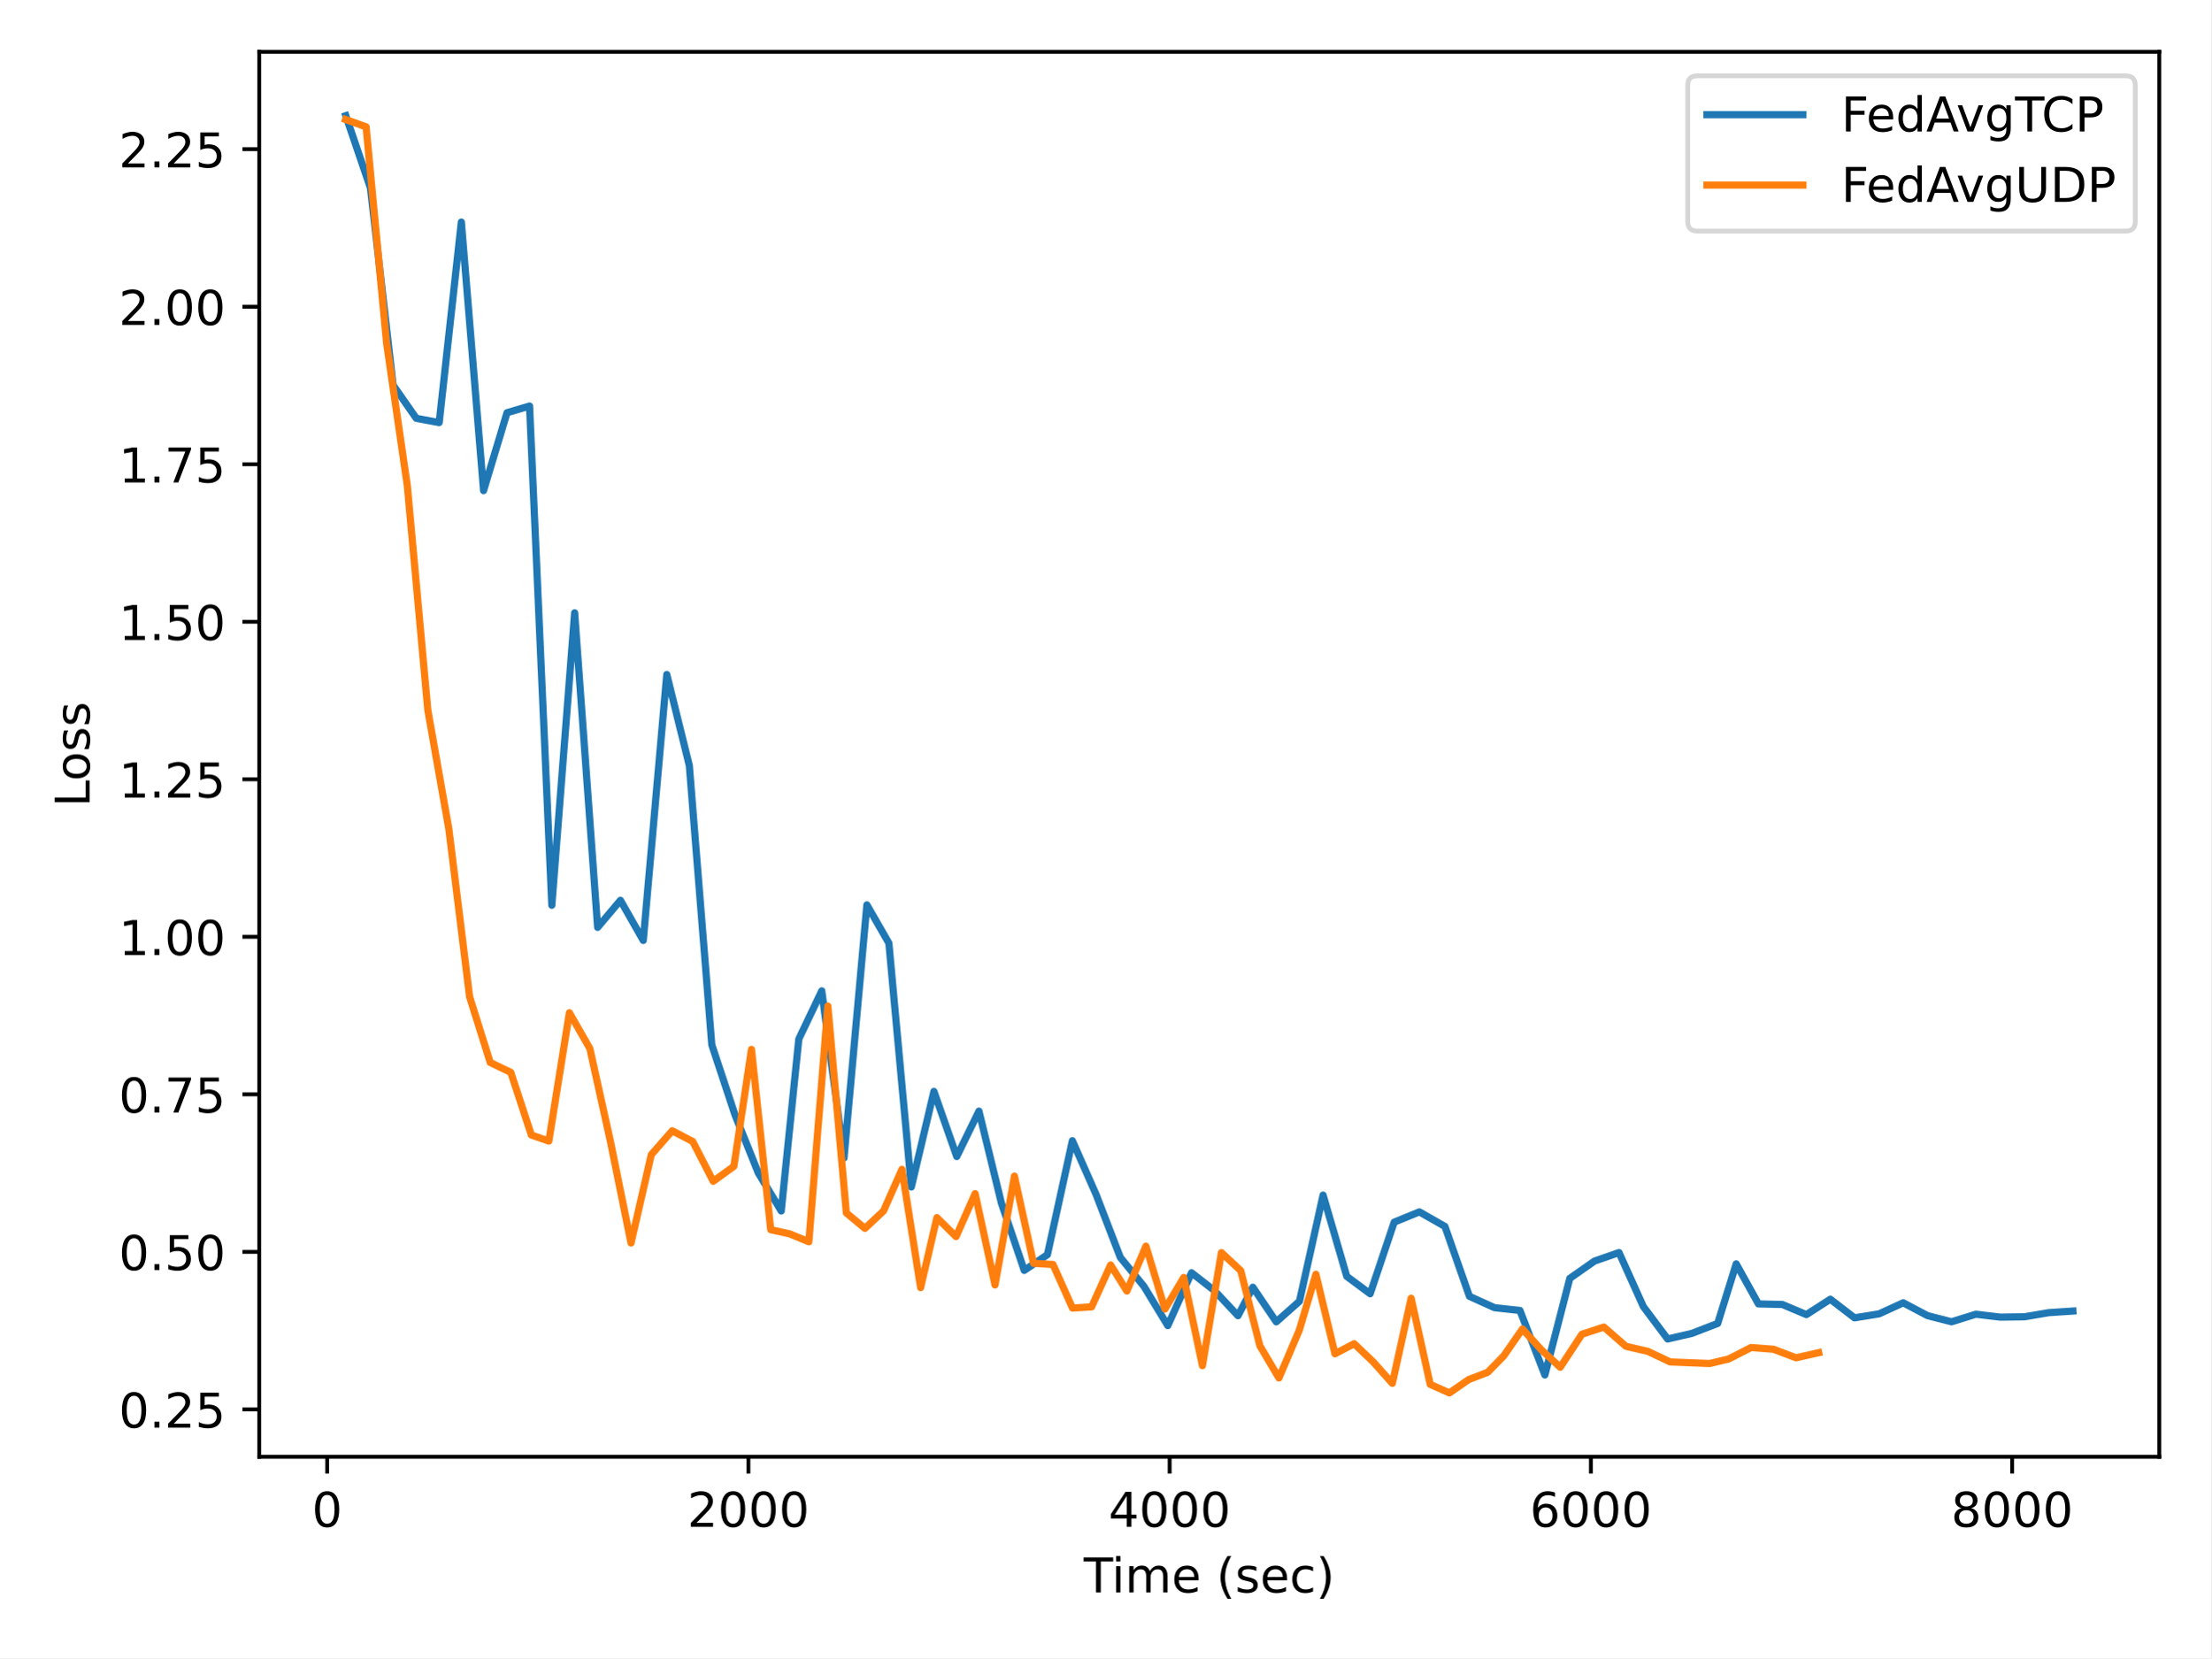
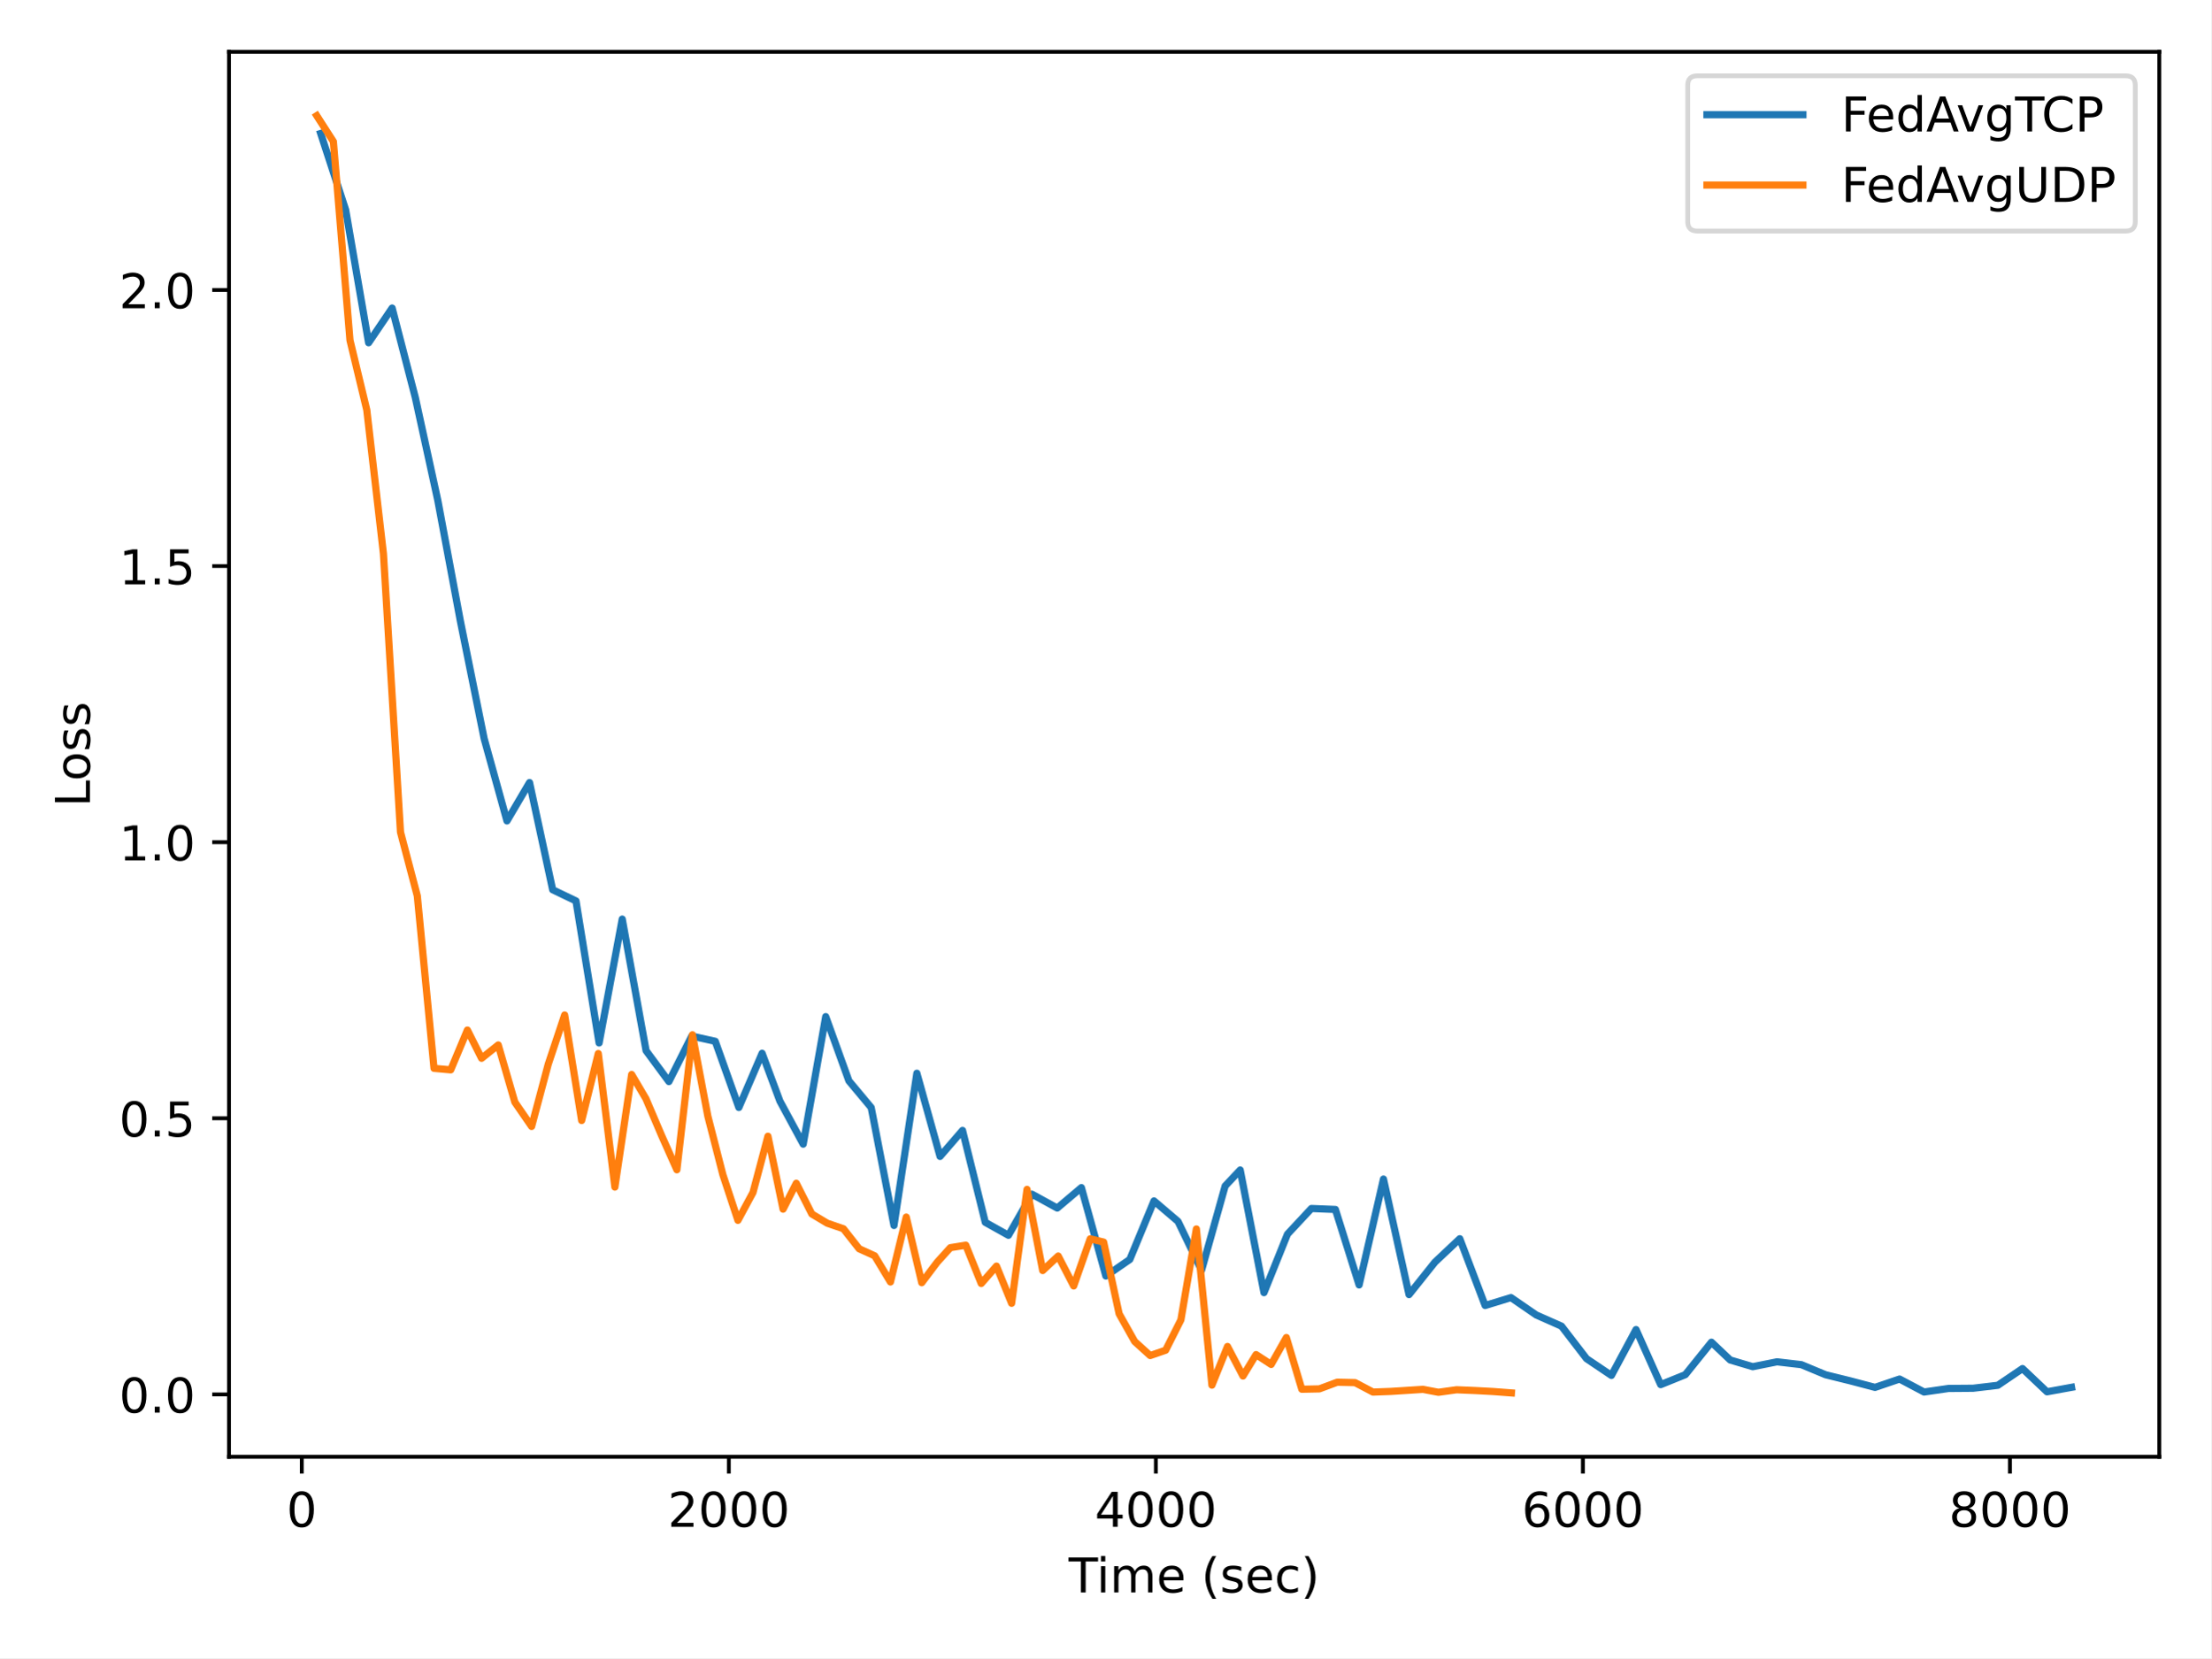
<svg xmlns="http://www.w3.org/2000/svg" xmlns:xlink="http://www.w3.org/1999/xlink" height="345.6pt" version="1.1" viewBox="0 0 460.8 345.6" width="460.8pt">
  <defs>
    <style type="text/css">*{stroke-linecap:butt;stroke-linejoin:round;}</style>
  </defs>
  <g id="figure_1">
    <g id="patch_1">
      <path d="M 0 345.6  L 460.8 345.6  L 460.8 0  L 0 0  z " style="fill:#ffffff;" />
    </g>
    <g id="axes_1">
      <g id="patch_2">
-         <path d="M 54.02 303.64  L 450 303.64  L 450 10.8  L 54.02 10.8  z " style="fill:#ffffff;" />
+         <path d="M 47.72 303.64  L 450 303.64  L 450 10.8  L 47.72 10.8  z " style="fill:#ffffff;" />
      </g>
      <g id="matplotlib.axis_1">
        <g id="xtick_1">
          <g id="line2d_1">
            <defs>
-               <path d="M 0 0  L 0 3.5  " id="m6be70f8cfe" style="stroke:#000000;stroke-width:0.8;" />
-             </defs>
-             <g>
-               <use style="stroke:#000000;stroke-width:0.8;" x="68.177" xlink:href="#m6be70f8cfe" y="303.64" />
+               <path d="M 0 0  L 0 3.5  " id="m860057b6ff" style="stroke:#000000;stroke-width:0.8;" />
+             </defs>
+             <g>
+               <use style="stroke:#000000;stroke-width:0.8;" x="62.889" xlink:href="#m860057b6ff" y="303.64" />
            </g>
          </g>
          <g id="text_1">
-             <g transform="translate(64.99559 318.2384)scale(0.1 -0.1)">
+             <g transform="translate(59.70816 318.2384)scale(0.1 -0.1)">
              <defs>
                <path d="M 31.781 66.406  Q 24.172 66.406 20.328 58.906  Q 16.5 51.422 16.5 36.375  Q 16.5 21.391 20.328 13.891  Q 24.172 6.391 31.781 6.391  Q 39.453 6.391 43.281 13.891  Q 47.125 21.391 47.125 36.375  Q 47.125 51.422 43.281 58.906  Q 39.453 66.406 31.781 66.406  z M 31.781 74.219  Q 44.047 74.219 50.516 64.516  Q 56.984 54.828 56.984 36.375  Q 56.984 17.969 50.516 8.266  Q 44.047 -1.422 31.781 -1.422  Q 19.531 -1.422 13.062 8.266  Q 6.594 17.969 6.594 36.375  Q 6.594 54.828 13.062 64.516  Q 19.531 74.219 31.781 74.219  z " id="DejaVuSans-48" />
              </defs>
              <use xlink:href="#DejaVuSans-48" />
            </g>
          </g>
        </g>
        <g id="xtick_2">
          <g id="line2d_2">
            <g>
-               <use style="stroke:#000000;stroke-width:0.8;" x="155.968" xlink:href="#m6be70f8cfe" y="303.64" />
+               <use style="stroke:#000000;stroke-width:0.8;" x="151.887" xlink:href="#m860057b6ff" y="303.64" />
            </g>
          </g>
          <g id="text_2">
-             <g transform="translate(143.2425 318.2384)scale(0.1 -0.1)">
+             <g transform="translate(139.1619 318.2384)scale(0.1 -0.1)">
              <defs>
                <path d="M 19.188 8.297  L 53.609 8.297  L 53.609 0  L 7.328 0  L 7.328 8.297  Q 12.938 14.109 22.625 23.891  Q 32.328 33.688 34.812 36.531  Q 39.547 41.844 41.422 45.531  Q 43.312 49.219 43.312 52.781  Q 43.312 58.594 39.234 62.25  Q 35.156 65.922 28.609 65.922  Q 23.969 65.922 18.812 64.312  Q 13.672 62.703 7.812 59.422  L 7.812 69.391  Q 13.766 71.781 18.938 73  Q 24.125 74.219 28.422 74.219  Q 39.75 74.219 46.484 68.547  Q 53.219 62.891 53.219 53.422  Q 53.219 48.922 51.531 44.891  Q 49.859 40.875 45.406 35.406  Q 44.188 33.984 37.641 27.219  Q 31.109 20.453 19.188 8.297  z " id="DejaVuSans-50" />
              </defs>
              <use xlink:href="#DejaVuSans-50" />
              <use x="63.623" xlink:href="#DejaVuSans-48" />
              <use x="127.246" xlink:href="#DejaVuSans-48" />
              <use x="190.869" xlink:href="#DejaVuSans-48" />
            </g>
          </g>
        </g>
        <g id="xtick_3">
          <g id="line2d_3">
            <g>
-               <use style="stroke:#000000;stroke-width:0.8;" x="243.758" xlink:href="#m6be70f8cfe" y="303.64" />
+               <use style="stroke:#000000;stroke-width:0.8;" x="240.884" xlink:href="#m860057b6ff" y="303.64" />
            </g>
          </g>
          <g id="text_3">
-             <g transform="translate(231.0332 318.2384)scale(0.1 -0.1)">
+             <g transform="translate(228.1593 318.2384)scale(0.1 -0.1)">
              <defs>
                <path d="M 37.797 64.312  L 12.891 25.391  L 37.797 25.391  z M 35.203 72.906  L 47.609 72.906  L 47.609 25.391  L 58.016 25.391  L 58.016 17.188  L 47.609 17.188  L 47.609 0  L 37.797 0  L 37.797 17.188  L 4.891 17.188  L 4.891 26.703  z " id="DejaVuSans-52" />
              </defs>
              <use xlink:href="#DejaVuSans-52" />
              <use x="63.623" xlink:href="#DejaVuSans-48" />
              <use x="127.246" xlink:href="#DejaVuSans-48" />
              <use x="190.869" xlink:href="#DejaVuSans-48" />
            </g>
          </g>
        </g>
        <g id="xtick_4">
          <g id="line2d_4">
            <g>
-               <use style="stroke:#000000;stroke-width:0.8;" x="331.549" xlink:href="#m6be70f8cfe" y="303.64" />
+               <use style="stroke:#000000;stroke-width:0.8;" x="329.882" xlink:href="#m860057b6ff" y="303.64" />
            </g>
          </g>
          <g id="text_4">
-             <g transform="translate(318.8239 318.2384)scale(0.1 -0.1)">
+             <g transform="translate(317.1568 318.2384)scale(0.1 -0.1)">
              <defs>
                <path d="M 33.016 40.375  Q 26.375 40.375 22.484 35.828  Q 18.609 31.297 18.609 23.391  Q 18.609 15.531 22.484 10.953  Q 26.375 6.391 33.016 6.391  Q 39.656 6.391 43.531 10.953  Q 47.406 15.531 47.406 23.391  Q 47.406 31.297 43.531 35.828  Q 39.656 40.375 33.016 40.375  z M 52.594 71.297  L 52.594 62.312  Q 48.875 64.062 45.094 64.984  Q 41.312 65.922 37.594 65.922  Q 27.828 65.922 22.672 59.328  Q 17.531 52.734 16.797 39.406  Q 19.672 43.656 24.016 45.922  Q 28.375 48.188 33.594 48.188  Q 44.578 48.188 50.953 41.516  Q 57.328 34.859 57.328 23.391  Q 57.328 12.156 50.688 5.359  Q 44.047 -1.422 33.016 -1.422  Q 20.359 -1.422 13.672 8.266  Q 6.984 17.969 6.984 36.375  Q 6.984 53.656 15.188 63.938  Q 23.391 74.219 37.203 74.219  Q 40.922 74.219 44.703 73.484  Q 48.484 72.75 52.594 71.297  z " id="DejaVuSans-54" />
              </defs>
              <use xlink:href="#DejaVuSans-54" />
              <use x="63.623" xlink:href="#DejaVuSans-48" />
              <use x="127.246" xlink:href="#DejaVuSans-48" />
              <use x="190.869" xlink:href="#DejaVuSans-48" />
            </g>
          </g>
        </g>
        <g id="xtick_5">
          <g id="line2d_5">
            <g>
-               <use style="stroke:#000000;stroke-width:0.8;" x="419.34" xlink:href="#m6be70f8cfe" y="303.64" />
+               <use style="stroke:#000000;stroke-width:0.8;" x="418.879" xlink:href="#m860057b6ff" y="303.64" />
            </g>
          </g>
          <g id="text_5">
-             <g transform="translate(406.6146 318.2384)scale(0.1 -0.1)">
+             <g transform="translate(406.1542 318.2384)scale(0.1 -0.1)">
              <defs>
                <path d="M 31.781 34.625  Q 24.75 34.625 20.719 30.859  Q 16.703 27.094 16.703 20.516  Q 16.703 13.922 20.719 10.156  Q 24.75 6.391 31.781 6.391  Q 38.812 6.391 42.859 10.172  Q 46.922 13.969 46.922 20.516  Q 46.922 27.094 42.891 30.859  Q 38.875 34.625 31.781 34.625  z M 21.922 38.812  Q 15.578 40.375 12.031 44.719  Q 8.5 49.078 8.5 55.328  Q 8.5 64.062 14.719 69.141  Q 20.953 74.219 31.781 74.219  Q 42.672 74.219 48.875 69.141  Q 55.078 64.062 55.078 55.328  Q 55.078 49.078 51.531 44.719  Q 48 40.375 41.703 38.812  Q 48.828 37.156 52.797 32.312  Q 56.781 27.484 56.781 20.516  Q 56.781 9.906 50.312 4.234  Q 43.844 -1.422 31.781 -1.422  Q 19.734 -1.422 13.25 4.234  Q 6.781 9.906 6.781 20.516  Q 6.781 27.484 10.781 32.312  Q 14.797 37.156 21.922 38.812  z M 18.312 54.391  Q 18.312 48.734 21.844 45.562  Q 25.391 42.391 31.781 42.391  Q 38.141 42.391 41.719 45.562  Q 45.312 48.734 45.312 54.391  Q 45.312 60.062 41.719 63.234  Q 38.141 66.406 31.781 66.406  Q 25.391 66.406 21.844 63.234  Q 18.312 60.062 18.312 54.391  z " id="DejaVuSans-56" />
              </defs>
              <use xlink:href="#DejaVuSans-56" />
              <use x="63.623" xlink:href="#DejaVuSans-48" />
              <use x="127.246" xlink:href="#DejaVuSans-48" />
              <use x="190.869" xlink:href="#DejaVuSans-48" />
            </g>
          </g>
        </g>
        <g id="text_6">
-           <g transform="translate(225.8553 331.9166)scale(0.1 -0.1)">
+           <g transform="translate(222.7053 331.9166)scale(0.1 -0.1)">
            <defs>
              <path d="M -0.297 72.906  L 61.375 72.906  L 61.375 64.594  L 35.5 64.594  L 35.5 0  L 25.594 0  L 25.594 64.594  L -0.297 64.594  z " id="DejaVuSans-84" />
              <path d="M 9.422 54.688  L 18.406 54.688  L 18.406 0  L 9.422 0  z M 9.422 75.984  L 18.406 75.984  L 18.406 64.594  L 9.422 64.594  z " id="DejaVuSans-105" />
              <path d="M 52 44.188  Q 55.375 50.25 60.062 53.125  Q 64.75 56 71.094 56  Q 79.641 56 84.281 50.016  Q 88.922 44.047 88.922 33.016  L 88.922 0  L 79.891 0  L 79.891 32.719  Q 79.891 40.578 77.094 44.375  Q 74.312 48.188 68.609 48.188  Q 61.625 48.188 57.562 43.547  Q 53.516 38.922 53.516 30.906  L 53.516 0  L 44.484 0  L 44.484 32.719  Q 44.484 40.625 41.703 44.406  Q 38.922 48.188 33.109 48.188  Q 26.219 48.188 22.156 43.531  Q 18.109 38.875 18.109 30.906  L 18.109 0  L 9.078 0  L 9.078 54.688  L 18.109 54.688  L 18.109 46.188  Q 21.188 51.219 25.484 53.609  Q 29.781 56 35.688 56  Q 41.656 56 45.828 52.969  Q 50 49.953 52 44.188  z " id="DejaVuSans-109" />
              <path d="M 56.203 29.594  L 56.203 25.203  L 14.891 25.203  Q 15.484 15.922 20.484 11.062  Q 25.484 6.203 34.422 6.203  Q 39.594 6.203 44.453 7.469  Q 49.312 8.734 54.109 11.281  L 54.109 2.781  Q 49.266 0.734 44.188 -0.344  Q 39.109 -1.422 33.891 -1.422  Q 20.797 -1.422 13.156 6.188  Q 5.516 13.812 5.516 26.812  Q 5.516 40.234 12.766 48.109  Q 20.016 56 32.328 56  Q 43.359 56 49.781 48.891  Q 56.203 41.797 56.203 29.594  z M 47.219 32.234  Q 47.125 39.594 43.094 43.984  Q 39.062 48.391 32.422 48.391  Q 24.906 48.391 20.391 44.141  Q 15.875 39.891 15.188 32.172  z " id="DejaVuSans-101" />
              <path id="DejaVuSans-32" />
              <path d="M 31 75.875  Q 24.469 64.656 21.281 53.656  Q 18.109 42.672 18.109 31.391  Q 18.109 20.125 21.312 9.062  Q 24.516 -2 31 -13.188  L 23.188 -13.188  Q 15.875 -1.703 12.234 9.375  Q 8.594 20.453 8.594 31.391  Q 8.594 42.281 12.203 53.312  Q 15.828 64.359 23.188 75.875  z " id="DejaVuSans-40" />
              <path d="M 44.281 53.078  L 44.281 44.578  Q 40.484 46.531 36.375 47.5  Q 32.281 48.484 27.875 48.484  Q 21.188 48.484 17.844 46.438  Q 14.5 44.391 14.5 40.281  Q 14.5 37.156 16.891 35.375  Q 19.281 33.594 26.516 31.984  L 29.594 31.297  Q 39.156 29.25 43.188 25.516  Q 47.219 21.781 47.219 15.094  Q 47.219 7.469 41.188 3.016  Q 35.156 -1.422 24.609 -1.422  Q 20.219 -1.422 15.453 -0.562  Q 10.688 0.297 5.422 2  L 5.422 11.281  Q 10.406 8.688 15.234 7.391  Q 20.062 6.109 24.812 6.109  Q 31.156 6.109 34.562 8.281  Q 37.984 10.453 37.984 14.406  Q 37.984 18.062 35.516 20.016  Q 33.062 21.969 24.703 23.781  L 21.578 24.516  Q 13.234 26.266 9.516 29.906  Q 5.812 33.547 5.812 39.891  Q 5.812 47.609 11.281 51.797  Q 16.75 56 26.812 56  Q 31.781 56 36.172 55.266  Q 40.578 54.547 44.281 53.078  z " id="DejaVuSans-115" />
              <path d="M 48.781 52.594  L 48.781 44.188  Q 44.969 46.297 41.141 47.344  Q 37.312 48.391 33.406 48.391  Q 24.656 48.391 19.812 42.844  Q 14.984 37.312 14.984 27.297  Q 14.984 17.281 19.812 11.734  Q 24.656 6.203 33.406 6.203  Q 37.312 6.203 41.141 7.25  Q 44.969 8.297 48.781 10.406  L 48.781 2.094  Q 45.016 0.344 40.984 -0.531  Q 36.969 -1.422 32.422 -1.422  Q 20.062 -1.422 12.781 6.344  Q 5.516 14.109 5.516 27.297  Q 5.516 40.672 12.859 48.328  Q 20.219 56 33.016 56  Q 37.156 56 41.109 55.141  Q 45.062 54.297 48.781 52.594  z " id="DejaVuSans-99" />
              <path d="M 8.016 75.875  L 15.828 75.875  Q 23.141 64.359 26.781 53.312  Q 30.422 42.281 30.422 31.391  Q 30.422 20.453 26.781 9.375  Q 23.141 -1.703 15.828 -13.188  L 8.016 -13.188  Q 14.5 -2 17.703 9.062  Q 20.906 20.125 20.906 31.391  Q 20.906 42.672 17.703 53.656  Q 14.5 64.656 8.016 75.875  z " id="DejaVuSans-41" />
            </defs>
            <use xlink:href="#DejaVuSans-84" />
            <use x="57.959" xlink:href="#DejaVuSans-105" />
            <use x="85.742" xlink:href="#DejaVuSans-109" />
            <use x="183.154" xlink:href="#DejaVuSans-101" />
            <use x="244.678" xlink:href="#DejaVuSans-32" />
            <use x="276.465" xlink:href="#DejaVuSans-40" />
            <use x="315.479" xlink:href="#DejaVuSans-115" />
            <use x="367.578" xlink:href="#DejaVuSans-101" />
            <use x="429.102" xlink:href="#DejaVuSans-99" />
            <use x="484.082" xlink:href="#DejaVuSans-41" />
          </g>
        </g>
      </g>
      <g id="matplotlib.axis_2">
        <g id="ytick_1">
          <g id="line2d_6">
            <defs>
-               <path d="M 0 0  L -3.5 0  " id="m83c448f250" style="stroke:#000000;stroke-width:0.8;" />
-             </defs>
-             <g>
-               <use style="stroke:#000000;stroke-width:0.8;" x="54.02" xlink:href="#m83c448f250" y="293.768" />
+               <path d="M 0 0  L -3.5 0  " id="m4763a00f74" style="stroke:#000000;stroke-width:0.8;" />
+             </defs>
+             <g>
+               <use style="stroke:#000000;stroke-width:0.8;" x="47.72" xlink:href="#m4763a00f74" y="290.637" />
            </g>
          </g>
          <g id="text_7">
-             <g transform="translate(24.75437 297.5673)scale(0.1 -0.1)">
+             <g transform="translate(24.81687 294.4361)scale(0.1 -0.1)">
              <defs>
                <path d="M 10.688 12.406  L 21 12.406  L 21 0  L 10.688 0  z " id="DejaVuSans-46" />
-                 <path d="M 10.797 72.906  L 49.516 72.906  L 49.516 64.594  L 19.828 64.594  L 19.828 46.734  Q 21.969 47.469 24.109 47.828  Q 26.266 48.188 28.422 48.188  Q 40.625 48.188 47.75 41.5  Q 54.891 34.812 54.891 23.391  Q 54.891 11.625 47.562 5.094  Q 40.234 -1.422 26.906 -1.422  Q 22.312 -1.422 17.547 -0.641  Q 12.797 0.141 7.719 1.703  L 7.719 11.625  Q 12.109 9.234 16.797 8.062  Q 21.484 6.891 26.703 6.891  Q 35.156 6.891 40.078 11.328  Q 45.016 15.766 45.016 23.391  Q 45.016 31 40.078 35.438  Q 35.156 39.891 26.703 39.891  Q 22.75 39.891 18.812 39.016  Q 14.891 38.141 10.797 36.281  z " id="DejaVuSans-53" />
              </defs>
              <use xlink:href="#DejaVuSans-48" />
              <use x="63.623" xlink:href="#DejaVuSans-46" />
-               <use x="95.41" xlink:href="#DejaVuSans-50" />
-               <use x="159.033" xlink:href="#DejaVuSans-53" />
+               <use x="95.41" xlink:href="#DejaVuSans-48" />
            </g>
          </g>
        </g>
        <g id="ytick_2">
          <g id="line2d_7">
            <g>
-               <use style="stroke:#000000;stroke-width:0.8;" x="54.02" xlink:href="#m83c448f250" y="260.933" />
+               <use style="stroke:#000000;stroke-width:0.8;" x="47.72" xlink:href="#m4763a00f74" y="233.087" />
            </g>
          </g>
          <g id="text_8">
-             <g transform="translate(24.75437 264.7322)scale(0.1 -0.1)">
+             <g transform="translate(24.81687 236.8861)scale(0.1 -0.1)">
+               <defs>
+                 <path d="M 10.797 72.906  L 49.516 72.906  L 49.516 64.594  L 19.828 64.594  L 19.828 46.734  Q 21.969 47.469 24.109 47.828  Q 26.266 48.188 28.422 48.188  Q 40.625 48.188 47.75 41.5  Q 54.891 34.812 54.891 23.391  Q 54.891 11.625 47.562 5.094  Q 40.234 -1.422 26.906 -1.422  Q 22.312 -1.422 17.547 -0.641  Q 12.797 0.141 7.719 1.703  L 7.719 11.625  Q 12.109 9.234 16.797 8.062  Q 21.484 6.891 26.703 6.891  Q 35.156 6.891 40.078 11.328  Q 45.016 15.766 45.016 23.391  Q 45.016 31 40.078 35.438  Q 35.156 39.891 26.703 39.891  Q 22.75 39.891 18.812 39.016  Q 14.891 38.141 10.797 36.281  z " id="DejaVuSans-53" />
+               </defs>
              <use xlink:href="#DejaVuSans-48" />
              <use x="63.623" xlink:href="#DejaVuSans-46" />
              <use x="95.41" xlink:href="#DejaVuSans-53" />
-               <use x="159.033" xlink:href="#DejaVuSans-48" />
            </g>
          </g>
        </g>
        <g id="ytick_3">
          <g id="line2d_8">
            <g>
-               <use style="stroke:#000000;stroke-width:0.8;" x="54.02" xlink:href="#m83c448f250" y="228.098" />
+               <use style="stroke:#000000;stroke-width:0.8;" x="47.72" xlink:href="#m4763a00f74" y="175.537" />
            </g>
          </g>
          <g id="text_9">
-             <g transform="translate(24.75437 231.8971)scale(0.1 -0.1)">
-               <defs>
-                 <path d="M 8.203 72.906  L 55.078 72.906  L 55.078 68.703  L 28.609 0  L 18.312 0  L 43.219 64.594  L 8.203 64.594  z " id="DejaVuSans-55" />
-               </defs>
-               <use xlink:href="#DejaVuSans-48" />
-               <use x="63.623" xlink:href="#DejaVuSans-46" />
-               <use x="95.41" xlink:href="#DejaVuSans-55" />
-               <use x="159.033" xlink:href="#DejaVuSans-53" />
+             <g transform="translate(24.81687 179.3361)scale(0.1 -0.1)">
+               <defs>
+                 <path d="M 12.406 8.297  L 28.516 8.297  L 28.516 63.922  L 10.984 60.406  L 10.984 69.391  L 28.422 72.906  L 38.281 72.906  L 38.281 8.297  L 54.391 8.297  L 54.391 0  L 12.406 0  z " id="DejaVuSans-49" />
+               </defs>
+               <use xlink:href="#DejaVuSans-49" />
+               <use x="63.623" xlink:href="#DejaVuSans-46" />
+               <use x="95.41" xlink:href="#DejaVuSans-48" />
            </g>
          </g>
        </g>
        <g id="ytick_4">
          <g id="line2d_9">
            <g>
-               <use style="stroke:#000000;stroke-width:0.8;" x="54.02" xlink:href="#m83c448f250" y="195.263" />
+               <use style="stroke:#000000;stroke-width:0.8;" x="47.72" xlink:href="#m4763a00f74" y="117.987" />
            </g>
          </g>
          <g id="text_10">
-             <g transform="translate(24.75437 199.062)scale(0.1 -0.1)">
-               <defs>
-                 <path d="M 12.406 8.297  L 28.516 8.297  L 28.516 63.922  L 10.984 60.406  L 10.984 69.391  L 28.422 72.906  L 38.281 72.906  L 38.281 8.297  L 54.391 8.297  L 54.391 0  L 12.406 0  z " id="DejaVuSans-49" />
-               </defs>
+             <g transform="translate(24.81687 121.7862)scale(0.1 -0.1)">
              <use xlink:href="#DejaVuSans-49" />
              <use x="63.623" xlink:href="#DejaVuSans-46" />
-               <use x="95.41" xlink:href="#DejaVuSans-48" />
-               <use x="159.033" xlink:href="#DejaVuSans-48" />
+               <use x="95.41" xlink:href="#DejaVuSans-53" />
            </g>
          </g>
        </g>
        <g id="ytick_5">
          <g id="line2d_10">
            <g>
-               <use style="stroke:#000000;stroke-width:0.8;" x="54.02" xlink:href="#m83c448f250" y="162.428" />
+               <use style="stroke:#000000;stroke-width:0.8;" x="47.72" xlink:href="#m4763a00f74" y="60.437" />
            </g>
          </g>
          <g id="text_11">
-             <g transform="translate(24.75437 166.2269)scale(0.1 -0.1)">
-               <use xlink:href="#DejaVuSans-49" />
-               <use x="63.623" xlink:href="#DejaVuSans-46" />
-               <use x="95.41" xlink:href="#DejaVuSans-50" />
-               <use x="159.033" xlink:href="#DejaVuSans-53" />
-             </g>
-           </g>
-         </g>
-         <g id="ytick_6">
-           <g id="line2d_11">
-             <g>
-               <use style="stroke:#000000;stroke-width:0.8;" x="54.02" xlink:href="#m83c448f250" y="129.593" />
-             </g>
-           </g>
-           <g id="text_12">
-             <g transform="translate(24.75437 133.3918)scale(0.1 -0.1)">
-               <use xlink:href="#DejaVuSans-49" />
-               <use x="63.623" xlink:href="#DejaVuSans-46" />
-               <use x="95.41" xlink:href="#DejaVuSans-53" />
-               <use x="159.033" xlink:href="#DejaVuSans-48" />
-             </g>
-           </g>
-         </g>
-         <g id="ytick_7">
-           <g id="line2d_12">
-             <g>
-               <use style="stroke:#000000;stroke-width:0.8;" x="54.02" xlink:href="#m83c448f250" y="96.757" />
-             </g>
-           </g>
-           <g id="text_13">
-             <g transform="translate(24.75437 100.5567)scale(0.1 -0.1)">
-               <use xlink:href="#DejaVuSans-49" />
-               <use x="63.623" xlink:href="#DejaVuSans-46" />
-               <use x="95.41" xlink:href="#DejaVuSans-55" />
-               <use x="159.033" xlink:href="#DejaVuSans-53" />
-             </g>
-           </g>
-         </g>
-         <g id="ytick_8">
-           <g id="line2d_13">
-             <g>
-               <use style="stroke:#000000;stroke-width:0.8;" x="54.02" xlink:href="#m83c448f250" y="63.922" />
-             </g>
-           </g>
-           <g id="text_14">
-             <g transform="translate(24.75437 67.72158)scale(0.1 -0.1)">
+             <g transform="translate(24.81687 64.23621)scale(0.1 -0.1)">
              <use xlink:href="#DejaVuSans-50" />
              <use x="63.623" xlink:href="#DejaVuSans-46" />
              <use x="95.41" xlink:href="#DejaVuSans-48" />
-               <use x="159.033" xlink:href="#DejaVuSans-48" />
-             </g>
-           </g>
-         </g>
-         <g id="ytick_9">
-           <g id="line2d_14">
-             <g>
-               <use style="stroke:#000000;stroke-width:0.8;" x="54.02" xlink:href="#m83c448f250" y="31.087" />
-             </g>
-           </g>
-           <g id="text_15">
-             <g transform="translate(24.75437 34.88648)scale(0.1 -0.1)">
-               <use xlink:href="#DejaVuSans-50" />
-               <use x="63.623" xlink:href="#DejaVuSans-46" />
-               <use x="95.41" xlink:href="#DejaVuSans-50" />
-               <use x="159.033" xlink:href="#DejaVuSans-53" />
-             </g>
-           </g>
-         </g>
-         <g id="text_16">
-           <g transform="translate(18.67469 168.1872)rotate(-90)scale(0.1 -0.1)">
+             </g>
+           </g>
+         </g>
+         <g id="text_12">
+           <g transform="translate(18.73719 168.1872)rotate(-90)scale(0.1 -0.1)">
            <defs>
              <path d="M 9.812 72.906  L 19.672 72.906  L 19.672 8.297  L 55.172 8.297  L 55.172 0  L 9.812 0  z " id="DejaVuSans-76" />
              <path d="M 30.609 48.391  Q 23.391 48.391 19.188 42.75  Q 14.984 37.109 14.984 27.297  Q 14.984 17.484 19.156 11.844  Q 23.344 6.203 30.609 6.203  Q 37.797 6.203 41.984 11.859  Q 46.188 17.531 46.188 27.297  Q 46.188 37.016 41.984 42.703  Q 37.797 48.391 30.609 48.391  z M 30.609 56  Q 42.328 56 49.016 48.375  Q 55.719 40.766 55.719 27.297  Q 55.719 13.875 49.016 6.219  Q 42.328 -1.422 30.609 -1.422  Q 18.844 -1.422 12.172 6.219  Q 5.516 13.875 5.516 27.297  Q 5.516 40.766 12.172 48.375  Q 18.844 56 30.609 56  z " id="DejaVuSans-111" />
            </defs>
            <use xlink:href="#DejaVuSans-76" />
            <use x="53.963" xlink:href="#DejaVuSans-111" />
            <use x="115.145" xlink:href="#DejaVuSans-115" />
            <use x="167.244" xlink:href="#DejaVuSans-115" />
          </g>
        </g>
      </g>
-       <g id="line2d_15">
-         <path clip-path="url(#p6adbdb2fc6)" d="M 72.059 24.111  L 77.197 39.181  L 81.914 80.267  L 86.748 87.187  L 91.521 88.075  L 96.14 46.283  L 100.77 102.253  L 105.659 86.023  L 110.356 84.629  L 114.996 188.687  L 119.752 127.728  L 124.544 193.296  L 129.296 187.656  L 134.053 196.019  L 138.954 140.582  L 143.65 159.546  L 148.34 217.786  L 153.179 232.395  L 158.029 244.486  L 162.807 252.408  L 166.47 216.571  L 171.257 206.525  L 175.888 241.348  L 180.657 188.603  L 185.24 196.573  L 189.922 247.4  L 194.627 227.486  L 199.391 241.059  L 204.012 231.592  L 208.691 250.763  L 213.456 264.792  L 218.283 261.512  L 223.486 237.761  L 228.449 249.023  L 233.476 262.082  L 238.404 268.124  L 243.372 276.302  L 248.314 265.286  L 253.151 269.053  L 258.002 274.241  L 261.097 268.296  L 265.982 275.518  L 270.812 271.226  L 275.735 249.095  L 280.672 266.039  L 285.543 269.662  L 290.553 254.741  L 295.804 252.597  L 301.131 255.635  L 306.24 270.199  L 311.449 272.561  L 316.764 273.141  L 321.96 286.591  L 327.155 266.452  L 332.303 262.85  L 337.412 261.076  L 342.473 272.318  L 347.544 279.093  L 352.606 277.918  L 357.973 275.847  L 361.832 263.433  L 366.468 271.779  L 371.457 271.896  L 376.457 274.009  L 381.446 270.801  L 386.483 274.676  L 391.606 273.85  L 396.644 271.546  L 401.685 274.215  L 406.706 275.506  L 411.77 273.927  L 416.849 274.531  L 421.92 274.459  L 426.958 273.601  L 432.001 273.266  " style="fill:none;stroke:#1f77b4;stroke-linecap:square;stroke-width:1.5;" />
-       </g>
-       <g id="line2d_16">
-         <path clip-path="url(#p6adbdb2fc6)" d="M 72.019 24.904  L 76.295 26.434  L 80.561 71.508  L 84.876 101.191  L 89.155 147.999  L 93.543 172.83  L 97.861 207.758  L 102.16 221.456  L 106.447 223.519  L 110.732 236.572  L 114.378 237.836  L 118.66 211.091  L 122.923 218.549  L 127.236 238.025  L 131.503 259.082  L 135.725 240.669  L 140.09 235.69  L 144.365 237.921  L 148.634 246.216  L 152.942 243.098  L 156.606 218.728  L 160.621 256.308  L 164.565 257.175  L 168.567 258.823  L 172.521 209.689  L 176.378 252.814  L 180.256 256.037  L 184.121 252.404  L 187.964 243.732  L 191.854 268.386  L 195.251 253.797  L 199.245 257.746  L 203.218 248.789  L 207.361 267.825  L 211.41 245.148  L 215.394 263.319  L 219.446 263.556  L 223.51 272.645  L 227.49 272.395  L 231.453 263.655  L 234.845 269.097  L 238.811 259.742  L 242.778 272.845  L 246.696 266.263  L 250.585 284.653  L 254.546 261.084  L 258.572 264.845  L 262.562 280.506  L 266.533 287.213  L 270.783 277.237  L 274.234 265.604  L 278.213 282.173  L 282.21 280.072  L 286.197 283.876  L 290.167 288.337  L 294.086 270.603  L 298.062 288.543  L 302.06 290.329  L 306.064 287.559  L 310.042 286.028  L 313.398 282.592  L 317.285 276.994  L 321.189 281.313  L 325.157 284.981  L 329.674 278.1  L 334.256 276.605  L 338.849 280.611  L 343.453 281.678  L 348.052 283.867  L 356.296 284.2  L 360.262 283.256  L 364.935 280.868  L 369.612 281.23  L 374.295 283.005  L 379.02 281.942  " style="fill:none;stroke:#ff7f0e;stroke-linecap:square;stroke-width:1.5;" />
+       <g id="line2d_11">
+         <path clip-path="url(#p8b780f0bf0)" d="M 66.825 27.816  L 72.034 43.751  L 76.816 71.439  L 81.716 64.207  L 86.554 82.889  L 91.237 104.309  L 95.931 129.408  L 100.887 153.929  L 105.649 171.104  L 110.352 163.108  L 115.173 185.453  L 120.032 187.779  L 124.849 217.382  L 129.671 191.569  L 134.64 218.986  L 139.4 225.435  L 144.155 215.959  L 149.06 217.035  L 153.977 230.838  L 158.82 219.537  L 162.533 229.506  L 167.386 238.482  L 172.081 211.893  L 176.915 225.291  L 181.561 230.852  L 186.308 255.428  L 191.078 223.696  L 195.907 241.036  L 200.592 235.614  L 205.335 254.778  L 210.165 257.475  L 215.059 248.903  L 220.333 251.796  L 225.365 247.541  L 230.461 265.962  L 235.456 262.511  L 240.493 250.312  L 245.502 254.582  L 250.406 264.767  L 255.324 247.196  L 258.462 243.864  L 263.414 269.43  L 268.31 257.244  L 273.301 251.885  L 278.305 252.09  L 283.243 267.821  L 288.322 245.754  L 293.646 269.84  L 299.046 263.073  L 304.225 258.189  L 309.506 272.109  L 314.894 270.46  L 320.161 274.084  L 325.428 276.416  L 330.646 283.197  L 335.825 286.686  L 340.956 277.124  L 346.097 288.602  L 351.229 286.524  L 356.669 279.758  L 360.581 283.467  L 365.281 284.864  L 370.338 283.844  L 375.408 284.44  L 380.465 286.544  L 385.571 287.806  L 390.764 289.176  L 395.871 287.436  L 400.982 290.143  L 406.072 289.398  L 411.206 289.356  L 416.354 288.739  L 421.495 285.25  L 426.603 290.097  L 431.715 289.162  " style="fill:none;stroke:#1f77b4;stroke-linecap:square;stroke-width:1.5;" />
+       </g>
+       <g id="line2d_12">
+         <path clip-path="url(#p8b780f0bf0)" d="M 66.005 24.111  L 69.473 29.506  L 72.933 70.911  L 76.432 85.439  L 79.903 115.399  L 83.461 173.439  L 86.963 186.735  L 90.449 222.677  L 93.926 222.995  L 97.401 214.699  L 100.359 220.582  L 103.831 217.805  L 107.289 229.719  L 110.786 234.788  L 114.246 221.837  L 117.671 211.559  L 121.211 233.553  L 124.678 219.592  L 128.14 247.421  L 131.634 223.962  L 134.605 229.005  L 137.861 236.649  L 141.06 243.819  L 144.306 215.685  L 147.512 232.638  L 150.64 244.829  L 153.785 254.36  L 156.92 248.552  L 160.036 236.832  L 163.191 252.026  L 165.946 246.631  L 169.185 253.03  L 172.407 254.957  L 175.768 256.11  L 179.051 260.285  L 182.282 261.749  L 185.568 267.205  L 188.864 253.68  L 192.092 267.356  L 195.306 263.096  L 198.057 260.055  L 201.273 259.536  L 204.49 267.524  L 207.668 263.897  L 210.821 271.65  L 214.034 247.91  L 217.299 264.822  L 220.535 261.797  L 223.756 268.036  L 227.202 258.215  L 230.001 258.89  L 233.228 273.837  L 236.47 279.611  L 239.703 282.541  L 242.923 281.429  L 246.101 275.104  L 249.326 256.159  L 252.568 288.708  L 255.815 280.648  L 259.041 286.81  L 261.763 282.339  L 264.915 284.394  L 268.081 278.785  L 271.299 289.562  L 274.963 289.485  L 278.678 288.098  L 282.404 288.183  L 286.137 290.155  L 289.867 290.016  L 296.553 289.583  L 299.769 290.198  L 303.559 289.668  L 307.352 289.829  L 311.15 290.036  L 314.982 290.329  " style="fill:none;stroke:#ff7f0e;stroke-linecap:square;stroke-width:1.5;" />
      </g>
      <g id="patch_3">
-         <path d="M 54.02 303.64  L 54.02 10.8  " style="fill:none;stroke:#000000;stroke-linecap:square;stroke-linejoin:miter;stroke-width:0.8;" />
+         <path d="M 47.72 303.64  L 47.72 10.8  " style="fill:none;stroke:#000000;stroke-linecap:square;stroke-linejoin:miter;stroke-width:0.8;" />
      </g>
      <g id="patch_4">
        <path d="M 450 303.64  L 450 10.8  " style="fill:none;stroke:#000000;stroke-linecap:square;stroke-linejoin:miter;stroke-width:0.8;" />
      </g>
      <g id="patch_5">
-         <path d="M 54.02 303.64  L 450 303.64  " style="fill:none;stroke:#000000;stroke-linecap:square;stroke-linejoin:miter;stroke-width:0.8;" />
+         <path d="M 47.72 303.64  L 450 303.64  " style="fill:none;stroke:#000000;stroke-linecap:square;stroke-linejoin:miter;stroke-width:0.8;" />
      </g>
      <g id="patch_6">
-         <path d="M 54.02 10.8  L 450 10.8  " style="fill:none;stroke:#000000;stroke-linecap:square;stroke-linejoin:miter;stroke-width:0.8;" />
+         <path d="M 47.72 10.8  L 450 10.8  " style="fill:none;stroke:#000000;stroke-linecap:square;stroke-linejoin:miter;stroke-width:0.8;" />
      </g>
      <g id="legend_1">
        <g id="patch_7">
          <path d="M 353.728 48.156  L 443 48.156  Q 445 48.156 445 46.156  L 445 17.8  Q 445 15.8 443 15.8  L 353.728 15.8  Q 351.728 15.8 351.728 17.8  L 351.728 46.156  Q 351.728 48.156 353.728 48.156  z " style="fill:#ffffff;opacity:0.8;stroke:#cccccc;stroke-linejoin:miter;" />
        </g>
-         <g id="line2d_17">
+         <g id="line2d_13">
          <path d="M 355.728 23.898  L 375.728 23.898  " style="fill:none;stroke:#1f77b4;stroke-linecap:square;stroke-width:1.5;" />
        </g>
-         <g id="line2d_18" />
-         <g id="text_17">
+         <g id="line2d_14" />
+         <g id="text_13">
          <g transform="translate(383.7281 27.39844)scale(0.1 -0.1)">
            <defs>
              <path d="M 9.812 72.906  L 51.703 72.906  L 51.703 64.594  L 19.672 64.594  L 19.672 43.109  L 48.578 43.109  L 48.578 34.812  L 19.672 34.812  L 19.672 0  L 9.812 0  z " id="DejaVuSans-70" />
              <path d="M 45.406 46.391  L 45.406 75.984  L 54.391 75.984  L 54.391 0  L 45.406 0  L 45.406 8.203  Q 42.578 3.328 38.25 0.953  Q 33.938 -1.422 27.875 -1.422  Q 17.969 -1.422 11.734 6.484  Q 5.516 14.406 5.516 27.297  Q 5.516 40.188 11.734 48.094  Q 17.969 56 27.875 56  Q 33.938 56 38.25 53.625  Q 42.578 51.266 45.406 46.391  z M 14.797 27.297  Q 14.797 17.391 18.875 11.75  Q 22.953 6.109 30.078 6.109  Q 37.203 6.109 41.297 11.75  Q 45.406 17.391 45.406 27.297  Q 45.406 37.203 41.297 42.844  Q 37.203 48.484 30.078 48.484  Q 22.953 48.484 18.875 42.844  Q 14.797 37.203 14.797 27.297  z " id="DejaVuSans-100" />
              <path d="M 34.188 63.188  L 20.797 26.906  L 47.609 26.906  z M 28.609 72.906  L 39.797 72.906  L 67.578 0  L 57.328 0  L 50.688 18.703  L 17.828 18.703  L 11.188 0  L 0.781 0  z " id="DejaVuSans-65" />
              <path d="M 2.984 54.688  L 12.5 54.688  L 29.594 8.797  L 46.688 54.688  L 56.203 54.688  L 35.688 0  L 23.484 0  z " id="DejaVuSans-118" />
              <path d="M 45.406 27.984  Q 45.406 37.75 41.375 43.109  Q 37.359 48.484 30.078 48.484  Q 22.859 48.484 18.828 43.109  Q 14.797 37.75 14.797 27.984  Q 14.797 18.266 18.828 12.891  Q 22.859 7.516 30.078 7.516  Q 37.359 7.516 41.375 12.891  Q 45.406 18.266 45.406 27.984  z M 54.391 6.781  Q 54.391 -7.172 48.188 -13.984  Q 42 -20.797 29.203 -20.797  Q 24.469 -20.797 20.266 -20.094  Q 16.062 -19.391 12.109 -17.922  L 12.109 -9.188  Q 16.062 -11.328 19.922 -12.344  Q 23.781 -13.375 27.781 -13.375  Q 36.625 -13.375 41.016 -8.766  Q 45.406 -4.156 45.406 5.172  L 45.406 9.625  Q 42.625 4.781 38.281 2.391  Q 33.938 0 27.875 0  Q 17.828 0 11.672 7.656  Q 5.516 15.328 5.516 27.984  Q 5.516 40.672 11.672 48.328  Q 17.828 56 27.875 56  Q 33.938 56 38.281 53.609  Q 42.625 51.219 45.406 46.391  L 45.406 54.688  L 54.391 54.688  z " id="DejaVuSans-103" />
              <path d="M 64.406 67.281  L 64.406 56.891  Q 59.422 61.531 53.781 63.812  Q 48.141 66.109 41.797 66.109  Q 29.297 66.109 22.656 58.469  Q 16.016 50.828 16.016 36.375  Q 16.016 21.969 22.656 14.328  Q 29.297 6.688 41.797 6.688  Q 48.141 6.688 53.781 8.984  Q 59.422 11.281 64.406 15.922  L 64.406 5.609  Q 59.234 2.094 53.438 0.328  Q 47.656 -1.422 41.219 -1.422  Q 24.656 -1.422 15.125 8.703  Q 5.609 18.844 5.609 36.375  Q 5.609 53.953 15.125 64.078  Q 24.656 74.219 41.219 74.219  Q 47.75 74.219 53.531 72.484  Q 59.328 70.75 64.406 67.281  z " id="DejaVuSans-67" />
              <path d="M 19.672 64.797  L 19.672 37.406  L 32.078 37.406  Q 38.969 37.406 42.719 40.969  Q 46.484 44.531 46.484 51.125  Q 46.484 57.672 42.719 61.234  Q 38.969 64.797 32.078 64.797  z M 9.812 72.906  L 32.078 72.906  Q 44.344 72.906 50.609 67.359  Q 56.891 61.812 56.891 51.125  Q 56.891 40.328 50.609 34.812  Q 44.344 29.297 32.078 29.297  L 19.672 29.297  L 19.672 0  L 9.812 0  z " id="DejaVuSans-80" />
            </defs>
            <use xlink:href="#DejaVuSans-70" />
            <use x="52.02" xlink:href="#DejaVuSans-101" />
            <use x="113.543" xlink:href="#DejaVuSans-100" />
            <use x="177.02" xlink:href="#DejaVuSans-65" />
            <use x="239.553" xlink:href="#DejaVuSans-118" />
            <use x="298.732" xlink:href="#DejaVuSans-103" />
            <use x="362.209" xlink:href="#DejaVuSans-84" />
            <use x="417.418" xlink:href="#DejaVuSans-67" />
            <use x="487.242" xlink:href="#DejaVuSans-80" />
          </g>
        </g>
-         <g id="line2d_19">
+         <g id="line2d_15">
          <path d="M 355.728 38.577  L 375.728 38.577  " style="fill:none;stroke:#ff7f0e;stroke-linecap:square;stroke-width:1.5;" />
        </g>
-         <g id="line2d_20" />
-         <g id="text_18">
+         <g id="line2d_16" />
+         <g id="text_14">
          <g transform="translate(383.7281 42.07656)scale(0.1 -0.1)">
            <defs>
              <path d="M 8.688 72.906  L 18.609 72.906  L 18.609 28.609  Q 18.609 16.891 22.844 11.734  Q 27.094 6.594 36.625 6.594  Q 46.094 6.594 50.344 11.734  Q 54.594 16.891 54.594 28.609  L 54.594 72.906  L 64.5 72.906  L 64.5 27.391  Q 64.5 13.141 57.438 5.859  Q 50.391 -1.422 36.625 -1.422  Q 22.797 -1.422 15.734 5.859  Q 8.688 13.141 8.688 27.391  z " id="DejaVuSans-85" />
              <path d="M 19.672 64.797  L 19.672 8.109  L 31.594 8.109  Q 46.688 8.109 53.688 14.938  Q 60.688 21.781 60.688 36.531  Q 60.688 51.172 53.688 57.984  Q 46.688 64.797 31.594 64.797  z M 9.812 72.906  L 30.078 72.906  Q 51.266 72.906 61.172 64.094  Q 71.094 55.281 71.094 36.531  Q 71.094 17.672 61.125 8.828  Q 51.172 0 30.078 0  L 9.812 0  z " id="DejaVuSans-68" />
            </defs>
            <use xlink:href="#DejaVuSans-70" />
            <use x="52.02" xlink:href="#DejaVuSans-101" />
            <use x="113.543" xlink:href="#DejaVuSans-100" />
            <use x="177.02" xlink:href="#DejaVuSans-65" />
            <use x="239.553" xlink:href="#DejaVuSans-118" />
            <use x="298.732" xlink:href="#DejaVuSans-103" />
            <use x="362.209" xlink:href="#DejaVuSans-85" />
            <use x="435.402" xlink:href="#DejaVuSans-68" />
            <use x="512.404" xlink:href="#DejaVuSans-80" />
          </g>
        </g>
      </g>
    </g>
  </g>
  <defs>
-     <clipPath id="p6adbdb2fc6">
-       <rect height="292.84" width="395.98" x="54.02" y="10.8" />
+     <clipPath id="p8b780f0bf0">
+       <rect height="292.84" width="402.28" x="47.72" y="10.8" />
    </clipPath>
  </defs>
</svg>
